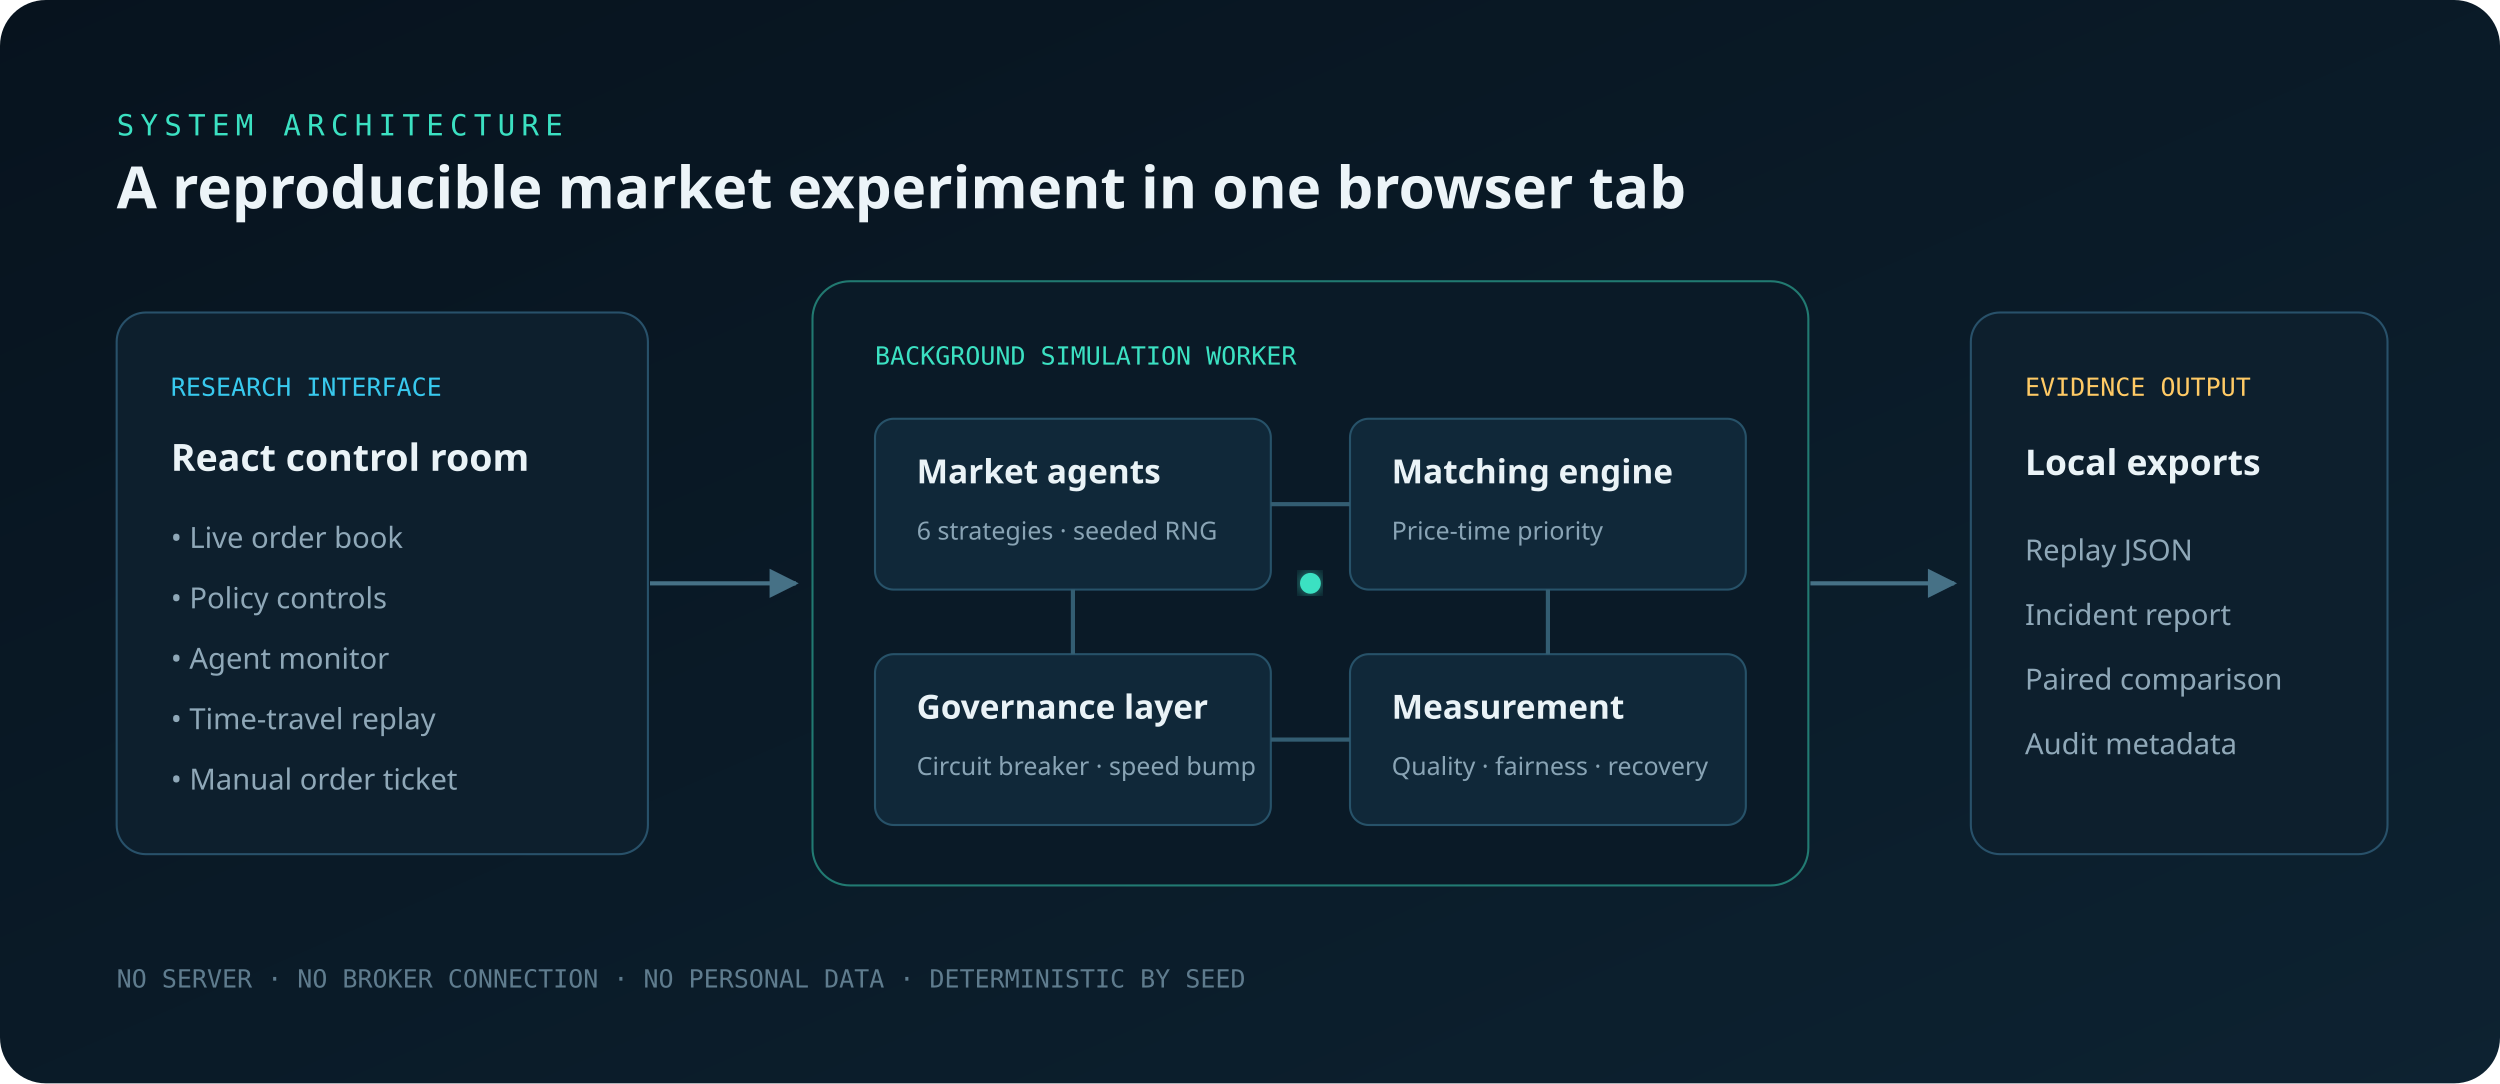
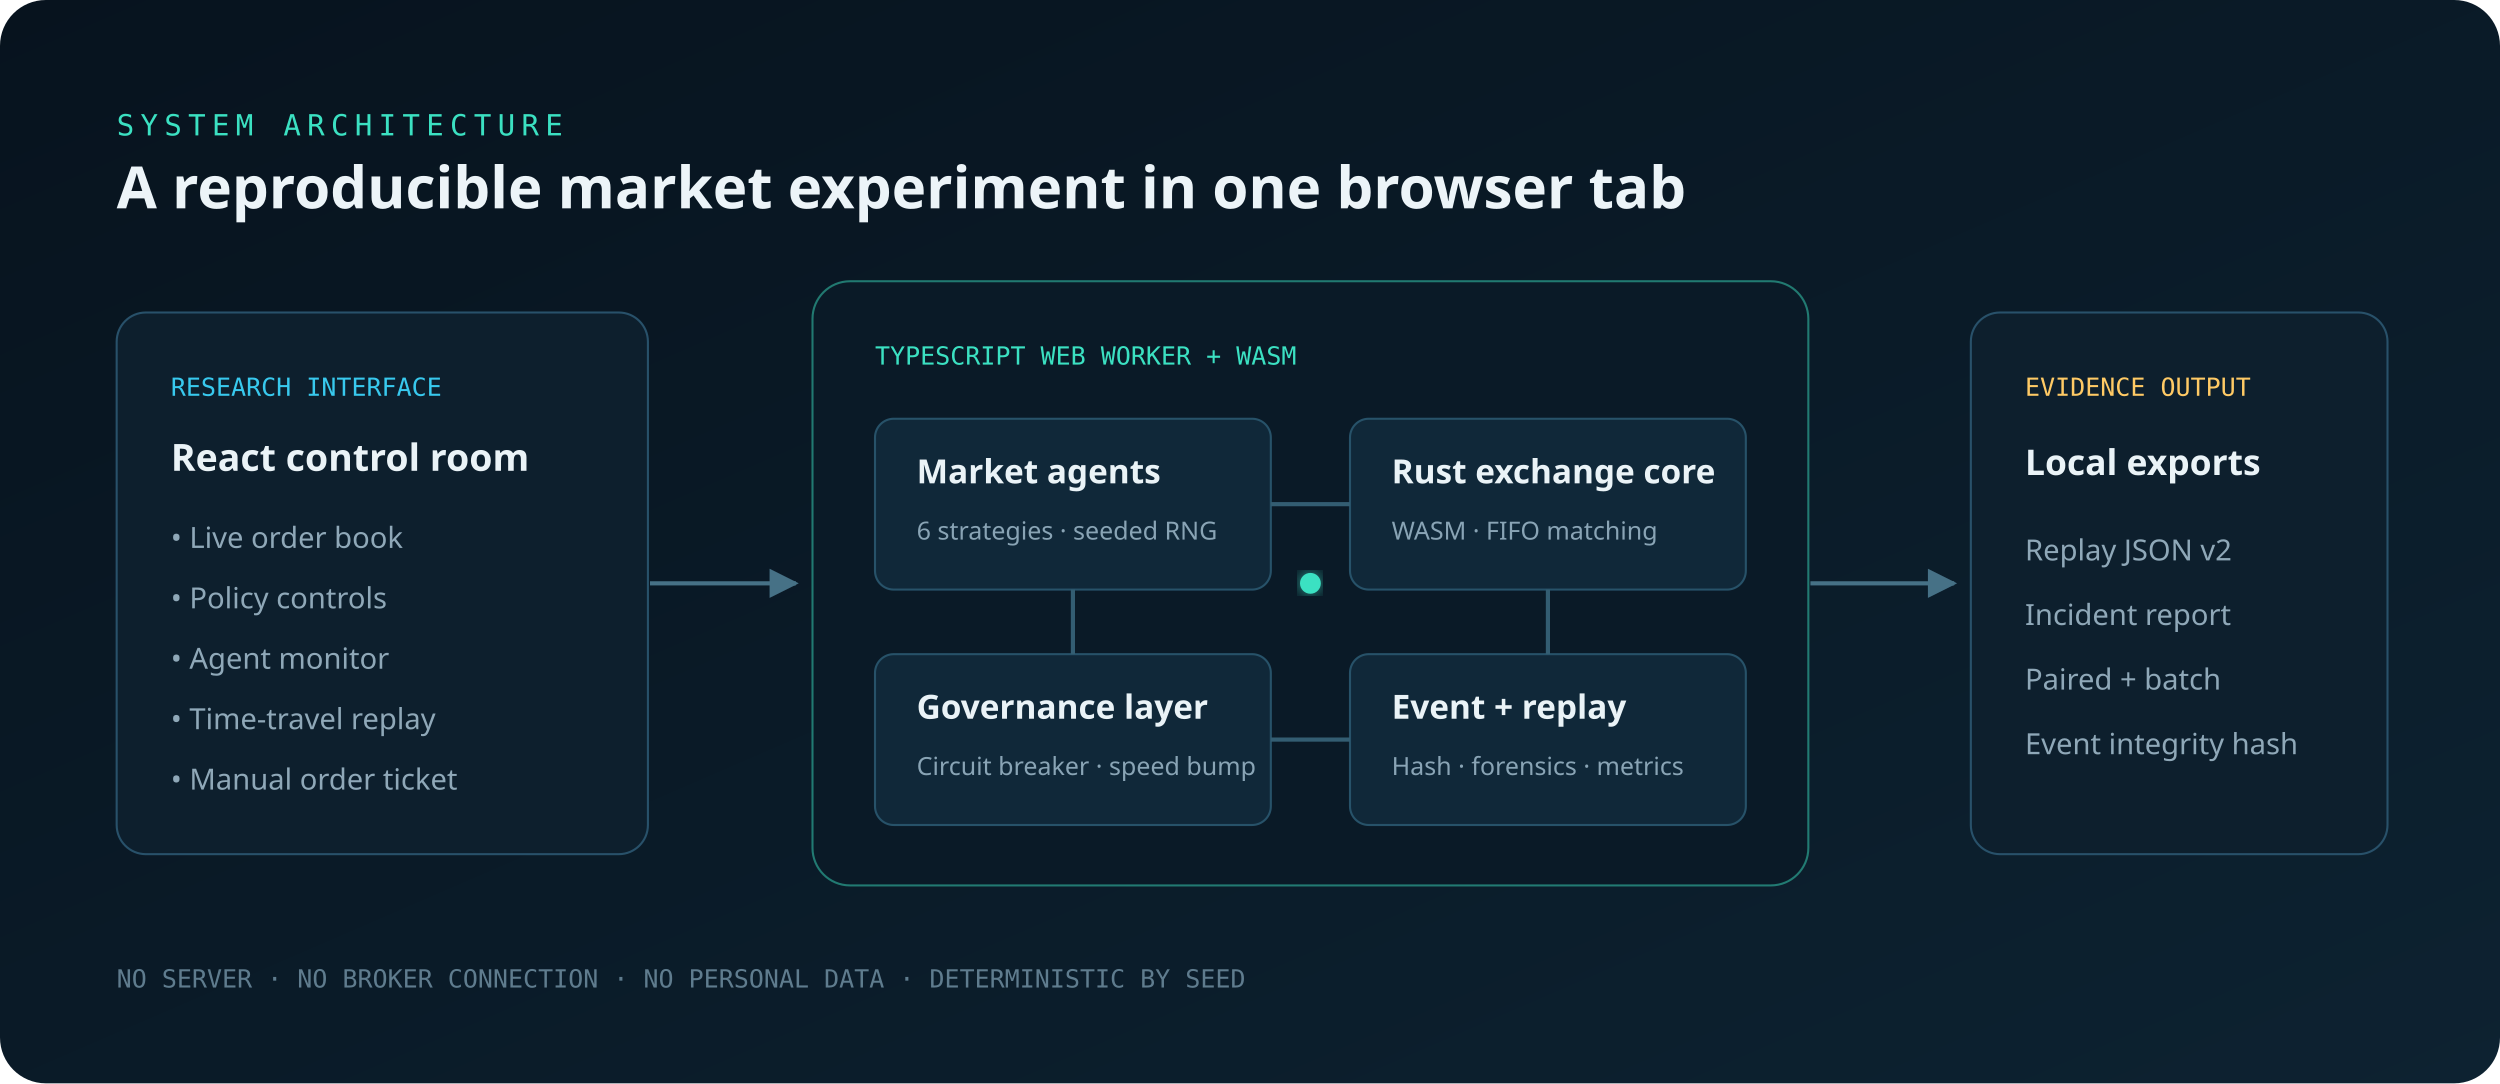
<svg xmlns="http://www.w3.org/2000/svg" width="1200" height="520" viewBox="0 0 1200 520" role="img" aria-labelledby="title description">
-   <description id="description">A browser interface sends commands to a background worker containing market agents, the matching engine, policy layer, and measurement system. Replays and reports are exported locally.</description>
+   <description id="description">A React interface sends commands to a TypeScript worker. Agents call a Rust and WebAssembly exchange core whose canonical events feed replay, analytics and local exports.</description>
  <defs>
    <linearGradient id="background" x1="0" y1="0" x2="1" y2="1">
      <stop stop-color="#07131e" />
      <stop offset="1" stop-color="#0d2231" />
    </linearGradient>
    <filter id="glow">
      <feGaussianBlur stdDeviation="4" result="blur" />
      <feMerge>
        <feMergeNode in="blur" />
        <feMergeNode in="SourceGraphic" />
      </feMerge>
    </filter>
    <marker id="arrow" viewBox="0 0 10 10" refX="9" refY="5" markerWidth="7" markerHeight="7" orient="auto-start-reverse">
      <path d="M0 0 10 5 0 10z" fill="#467186" />
    </marker>
  </defs>
  <rect width="1200" height="520" rx="22" fill="url(#background)" />
  <text x="56" y="65" fill="#3be1c2" font-family="monospace" font-size="14" letter-spacing="3">SYSTEM ARCHITECTURE</text>
  <text x="56" y="100" fill="#ecf4f8" font-family="system-ui" font-size="28" font-weight="700">A reproducible market experiment in one browser tab</text>
  <g font-family="system-ui">
    <rect x="56" y="150" width="255" height="260" rx="14" fill="#0d1f2d" stroke="#28516a" />
    <text x="82" y="190" fill="#38c9ee" font-family="monospace" font-size="12">RESEARCH INTERFACE</text>
    <text x="82" y="226" fill="#eaf3f7" font-size="18" font-weight="700">React control room</text>
    <text x="82" y="263" fill="#8fa8b8" font-size="14">• Live order book</text>
    <text x="82" y="292" fill="#8fa8b8" font-size="14">• Policy controls</text>
    <text x="82" y="321" fill="#8fa8b8" font-size="14">• Agent monitor</text>
    <text x="82" y="350" fill="#8fa8b8" font-size="14">• Time-travel replay</text>
    <text x="82" y="379" fill="#8fa8b8" font-size="14">• Manual order ticket</text>
    <rect x="390" y="135" width="478" height="290" rx="18" fill="#0a1a27" stroke="#3be1c2" stroke-opacity=".48" />
-     <text x="420" y="175" fill="#3be1c2" font-family="monospace" font-size="12">BACKGROUND SIMULATION WORKER</text>
+     <text x="420" y="175" fill="#3be1c2" font-family="monospace" font-size="12">TYPESCRIPT WEB WORKER + WASM</text>
    <rect x="420" y="201" width="190" height="82" rx="9" fill="#102839" stroke="#275269" />
    <text x="440" y="232" fill="#eaf3f7" font-size="16" font-weight="700">Market agents</text>
    <text x="440" y="259" fill="#89a4b5" font-size="12">6 strategies · seeded RNG</text>
    <rect x="648" y="201" width="190" height="82" rx="9" fill="#102839" stroke="#275269" />
-     <text x="668" y="232" fill="#eaf3f7" font-size="16" font-weight="700">Matching engine</text>
-     <text x="668" y="259" fill="#89a4b5" font-size="12">Price-time priority</text>
+     <text x="668" y="232" fill="#eaf3f7" font-size="16" font-weight="700">Rust exchange core</text>
+     <text x="668" y="259" fill="#89a4b5" font-size="12">WASM · FIFO matching</text>
    <rect x="420" y="314" width="190" height="82" rx="9" fill="#102839" stroke="#275269" />
    <text x="440" y="345" fill="#eaf3f7" font-size="16" font-weight="700">Governance layer</text>
    <text x="440" y="372" fill="#89a4b5" font-size="12">Circuit breaker · speed bump</text>
    <rect x="648" y="314" width="190" height="82" rx="9" fill="#102839" stroke="#275269" />
-     <text x="668" y="345" fill="#eaf3f7" font-size="16" font-weight="700">Measurement</text>
-     <text x="668" y="372" fill="#89a4b5" font-size="12">Quality · fairness · recovery</text>
+     <text x="668" y="345" fill="#eaf3f7" font-size="16" font-weight="700">Event + replay</text>
+     <text x="668" y="372" fill="#89a4b5" font-size="12">Hash · forensics · metrics</text>
    <rect x="946" y="150" width="200" height="260" rx="14" fill="#0d1f2d" stroke="#28516a" />
    <text x="972" y="190" fill="#ffca65" font-family="monospace" font-size="12">EVIDENCE OUTPUT</text>
    <text x="972" y="228" fill="#eaf3f7" font-size="17" font-weight="700">Local exports</text>
-     <text x="972" y="269" fill="#8fa8b8" font-size="14">Replay JSON</text>
+     <text x="972" y="269" fill="#8fa8b8" font-size="14">Replay JSON v2</text>
    <text x="972" y="300" fill="#8fa8b8" font-size="14">Incident report</text>
-     <text x="972" y="331" fill="#8fa8b8" font-size="14">Paired comparison</text>
-     <text x="972" y="362" fill="#8fa8b8" font-size="14">Audit metadata</text>
+     <text x="972" y="331" fill="#8fa8b8" font-size="14">Paired + batch</text>
+     <text x="972" y="362" fill="#8fa8b8" font-size="14">Event integrity hash</text>
  </g>
  <path d="M312 280H382" stroke="#467186" stroke-width="2" marker-end="url(#arrow)" />
  <path d="M869 280H938" stroke="#467186" stroke-width="2" marker-end="url(#arrow)" />
  <circle cx="629" cy="280" r="5" fill="#3be1c2" filter="url(#glow)" />
  <path d="M610 242H648M515 283V314M743 283V314M610 355H648" stroke="#335d72" stroke-width="2" />
  <text x="56" y="474" fill="#5f7c8e" font-family="monospace" font-size="12">NO SERVER · NO BROKER CONNECTION · NO PERSONAL DATA · DETERMINISTIC BY SEED</text>
</svg>
